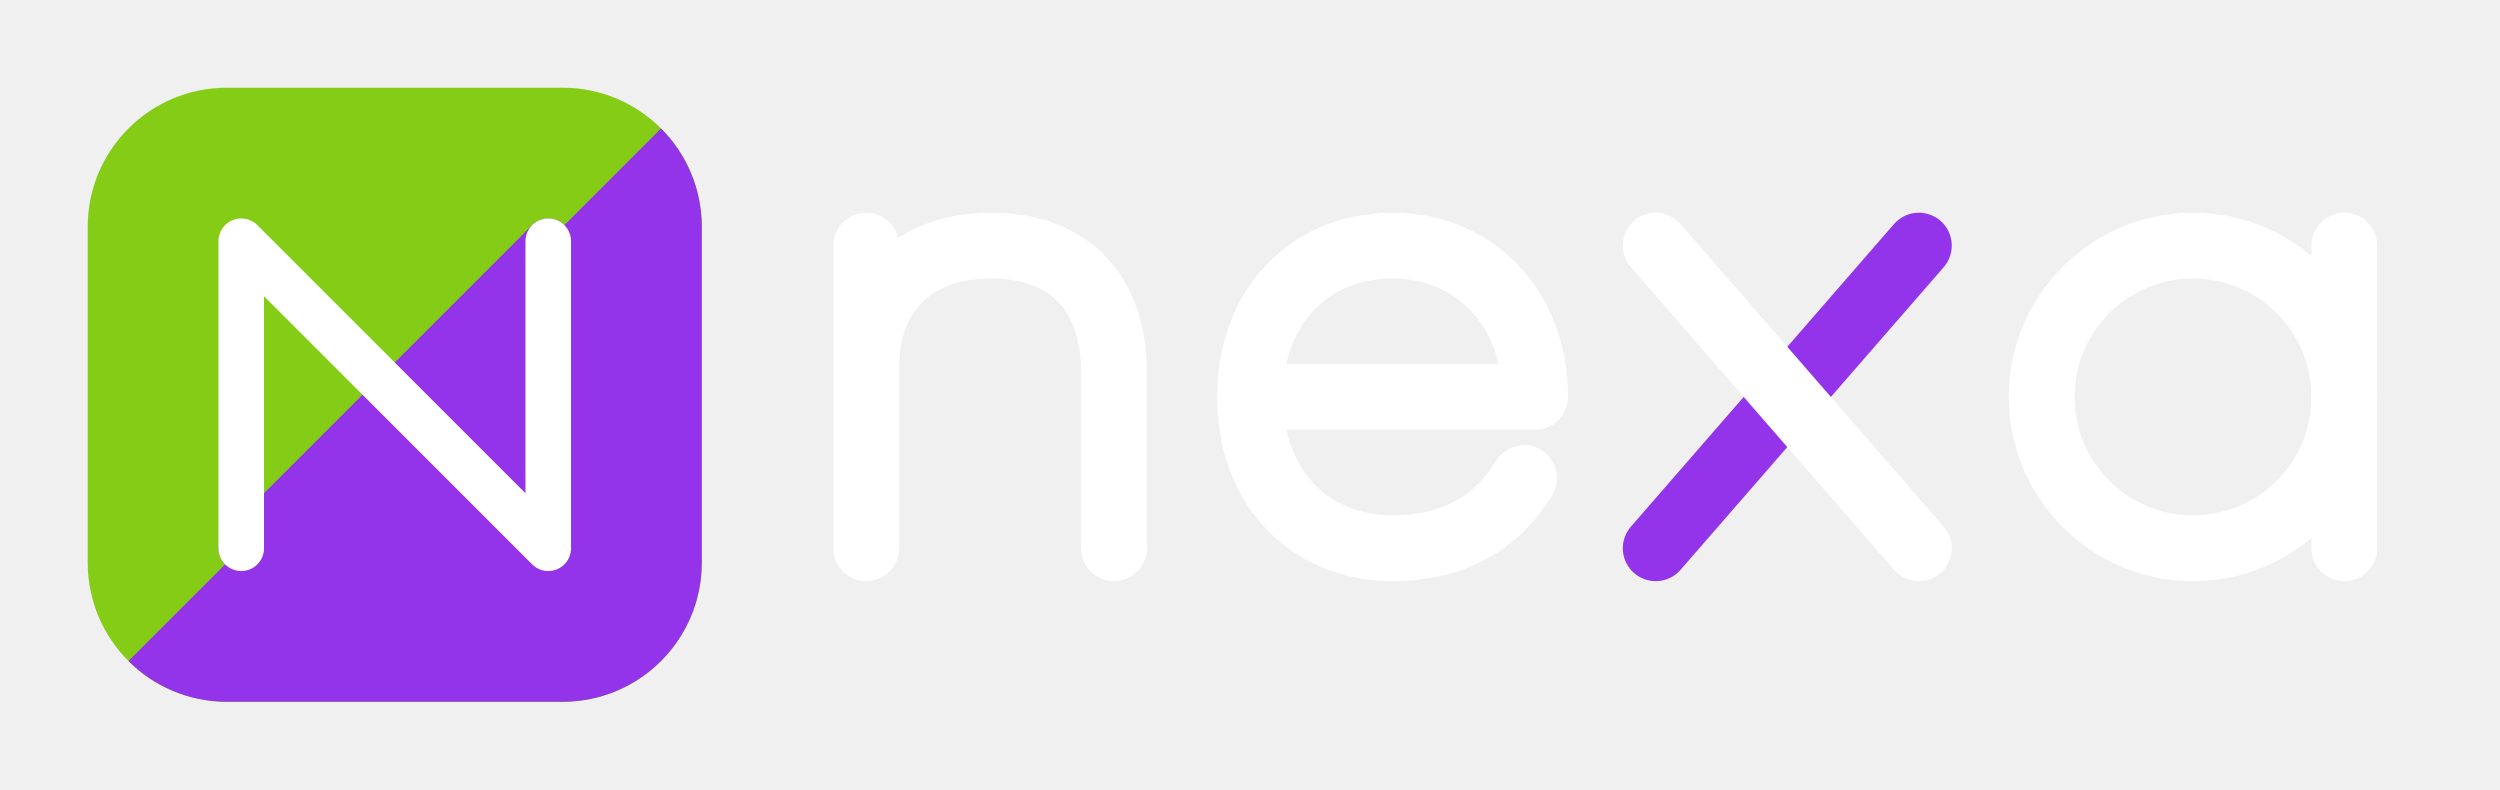
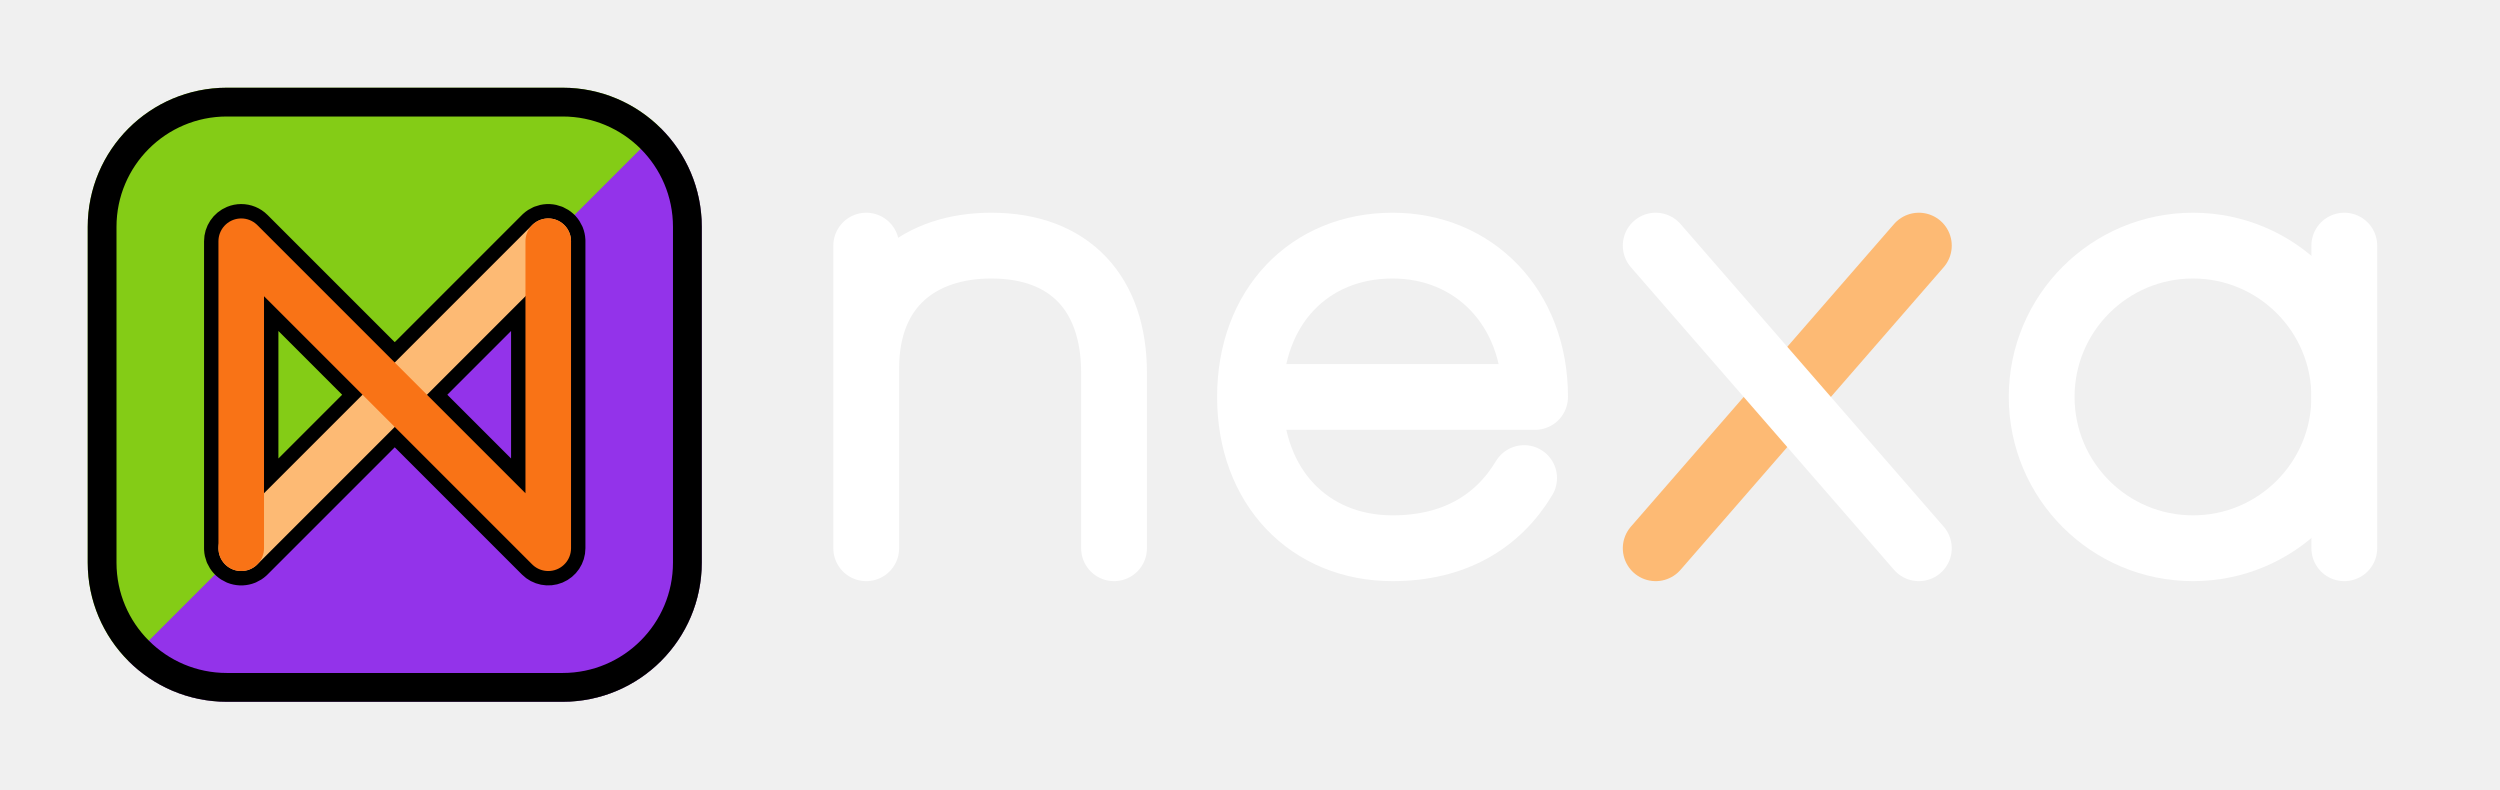
<svg xmlns="http://www.w3.org/2000/svg" width="1140" height="360" viewBox="0 0 1140 360" role="img" aria-label="Nexa">
  <defs>
    <clipPath id="tile">
      <rect width="512" height="512" rx="116" />
    </clipPath>
  </defs>
  <g transform="translate(40,40) scale(0.546875)">
    <rect width="512" height="512" rx="116" fill="#84CC16" />
    <polygon points="512,0 512,512 0,512" fill="#9333EA" clip-path="url(#tile)" />
-     <line x1="128" y1="384" x2="384" y2="128" stroke="#9333EA" stroke-width="38" stroke-linecap="round" />
-     <polyline points="128,384 128,128 384,384 384,128" fill="none" stroke="#FFFFFF" stroke-width="38" stroke-linecap="round" stroke-linejoin="round" />
+     <path d="M365,173.87L282.87,256 365,338.13 365,173.87z M147,173.87L147,338.13 229.13,256 147,173.87z M127.93,109C132.897,108.982,137.784,110.914,141.435,114.565L256,229.13 370.565,114.565 370.571,114.559 370.727,114.405 370.732,114.4 370.74,114.392 370.819,114.316 370.891,114.246 370.899,114.239 370.916,114.223 371.019,114.126 371.057,114.09 371.064,114.084 371.094,114.055 371.213,113.947 371.225,113.936 371.228,113.933 371.274,113.891C372.838,112.478,374.58,111.371,376.423,110.571L376.578,110.504 376.604,110.493 376.612,110.49 376.636,110.48 376.728,110.442 376.818,110.404 376.843,110.394 376.85,110.391 376.878,110.38 377.033,110.318C378.903,109.581,380.917,109.131,383.022,109.025L383.084,109.022 383.089,109.022 383.106,109.021 383.266,109.014 383.306,109.013 383.316,109.012 383.369,109.011 383.51,109.006 383.534,109.006 383.544,109.005 383.646,109.004 383.754,109.002 383.765,109.001 383.772,109.001C383.924,109,384.076,109,384.228,109.001L384.235,109.001 384.246,109.002 384.355,109.004 384.456,109.005 384.466,109.006 384.49,109.006 384.631,109.011 384.684,109.012 384.694,109.013 384.734,109.014 384.894,109.021 384.911,109.022 384.916,109.022 384.978,109.025C387.083,109.131,389.097,109.581,390.967,110.318L391.123,110.38 391.15,110.391 391.157,110.394 391.182,110.404 391.273,110.442 391.364,110.48 391.388,110.49 391.396,110.493 391.422,110.505 391.577,110.571C393.42,111.371,395.162,112.478,396.726,113.891L396.772,113.933 396.775,113.936 396.788,113.948 396.906,114.055 396.936,114.084 396.943,114.09 396.981,114.126 397.084,114.223 397.101,114.239 397.109,114.246 397.181,114.316 397.26,114.392 397.268,114.4 397.273,114.405C397.382,114.511,397.489,114.618,397.595,114.727L397.6,114.732 397.608,114.74 397.684,114.819 397.754,114.891 397.761,114.899 397.777,114.916 397.874,115.019 397.91,115.057 397.916,115.064 397.945,115.094 398.052,115.212 398.064,115.225 398.067,115.228 398.109,115.274C399.522,116.838,400.629,118.58,401.429,120.423L401.495,120.576 401.507,120.604 401.51,120.612 401.52,120.636 401.557,120.726 401.596,120.818 401.606,120.843 401.609,120.85 401.619,120.876 401.682,121.033C402.419,122.903,402.869,124.917,402.975,127.022L402.978,127.085 402.978,127.089 402.979,127.102 402.986,127.266 402.987,127.307 402.988,127.316 402.989,127.365 402.994,127.51 402.994,127.534 402.995,127.544 402.996,127.64 402.998,127.754 402.999,127.765 402.999,127.772 403,127.977 403,128 403,384C403,391.685 398.371,398.613 391.271,401.554 384.171,404.495 375.999,402.869 370.565,397.435L256,282.87 141.435,397.435C141.381,397.489,141.327,397.542,141.273,397.595L141.268,397.6 141.26,397.608 141.181,397.684 141.109,397.754 141.101,397.761 141.084,397.777 140.981,397.874 140.943,397.91 140.936,397.916 140.906,397.945 140.787,398.053 140.775,398.064 140.772,398.067 140.726,398.109C139.162,399.522,137.42,400.629,135.577,401.429L135.424,401.495 135.396,401.507 135.388,401.51 135.364,401.52 135.274,401.557 135.182,401.596 135.157,401.606 135.15,401.609 135.124,401.619 134.967,401.682C133.097,402.419,131.083,402.869,128.978,402.975L128.915,402.978 128.911,402.978 128.898,402.979 128.734,402.986 128.693,402.987 128.684,402.988 128.635,402.989 128.49,402.994 128.466,402.994 128.456,402.995 128.36,402.996 128.246,402.998 128.235,402.999 128.228,402.999 128.023,403 128,403 127.977,403 127.772,402.999 127.765,402.999 127.754,402.998 127.64,402.996 127.544,402.995 127.534,402.994 127.51,402.994 127.365,402.989 127.316,402.988 127.307,402.987 127.266,402.986 127.102,402.979 127.089,402.978 127.085,402.978 127.022,402.975C124.917,402.869,122.903,402.419,121.033,401.682L120.876,401.619 120.85,401.609 120.843,401.606 120.818,401.596 120.726,401.557 120.636,401.52 120.612,401.51 120.604,401.507 120.576,401.495 120.423,401.429C118.58,400.629,116.838,399.522,115.274,398.109L115.228,398.067 115.225,398.064 115.212,398.052 115.094,397.945 115.064,397.916 115.057,397.91 115.019,397.874 114.916,397.777 114.899,397.761 114.891,397.754 114.819,397.684 114.74,397.608 114.732,397.6 114.727,397.595C114.618,397.489,114.511,397.382,114.405,397.273L114.4,397.268 114.392,397.26 114.316,397.181 114.246,397.109 114.239,397.101 114.223,397.084 114.126,396.981 114.09,396.943 114.084,396.936 114.055,396.906 113.948,396.788 113.936,396.775 113.933,396.772 113.891,396.726C112.478,395.162,111.371,393.42,110.571,391.577L110.505,391.424 110.493,391.396 110.49,391.388 110.48,391.364 110.443,391.274 110.404,391.182 110.394,391.157 110.391,391.15 110.381,391.124 110.318,390.967C109.581,389.097,109.131,387.083,109.025,384.978L109.022,384.916 109.022,384.911 109.021,384.896 109.014,384.734 109.013,384.693 109.012,384.684 109.011,384.633 109.006,384.49 109.006,384.466 109.005,384.456 109.004,384.356 109.002,384.246 109.001,384.235 109.001,384.228 109,384.012 109,384 109,128C109,120.315 113.629,113.387 120.729,110.446 123.059,109.481 125.504,109.008 127.93,109z" fill="#000000" stroke="#000000" stroke-width="24" stroke-linejoin="round" />
+     <line x1="128" y1="384" x2="384" y2="128" stroke="#FDBA74" stroke-width="38" stroke-linecap="round" />
+     <polyline points="128,384 128,128 384,384 384,128" fill="none" stroke="#F97316" stroke-width="38" stroke-linecap="round" stroke-linejoin="round" />
+     <rect x="12" y="12" width="488" height="488" rx="104" fill="none" stroke="#000000" stroke-width="24" />
  </g>
  <g fill="none" stroke-width="30" stroke-linecap="round" stroke-linejoin="round">
    <path stroke="#FFFFFF" d="M395 250 V112 M395 168 C395 130 420 112 452 112 C488 112 508 134 508 170 V250" />
    <path stroke="#FFFFFF" d="M570 181 H700 C700 140 672 112 635 112 C597 112 570 140 570 181 C570 222 597 250 635 250 C663 250 683 238 695 218" />
-     <path stroke="#9333EA" d="M875 112 L755 250" />
+     <path stroke="#FDBA74" d="M875 112 L755 250" />
    <path stroke="#FFFFFF" d="M755 112 L875 250" />
    <circle cx="1000" cy="181" r="69" stroke="#FFFFFF" />
    <path stroke="#FFFFFF" d="M1069 112 V250" />
  </g>
</svg>
